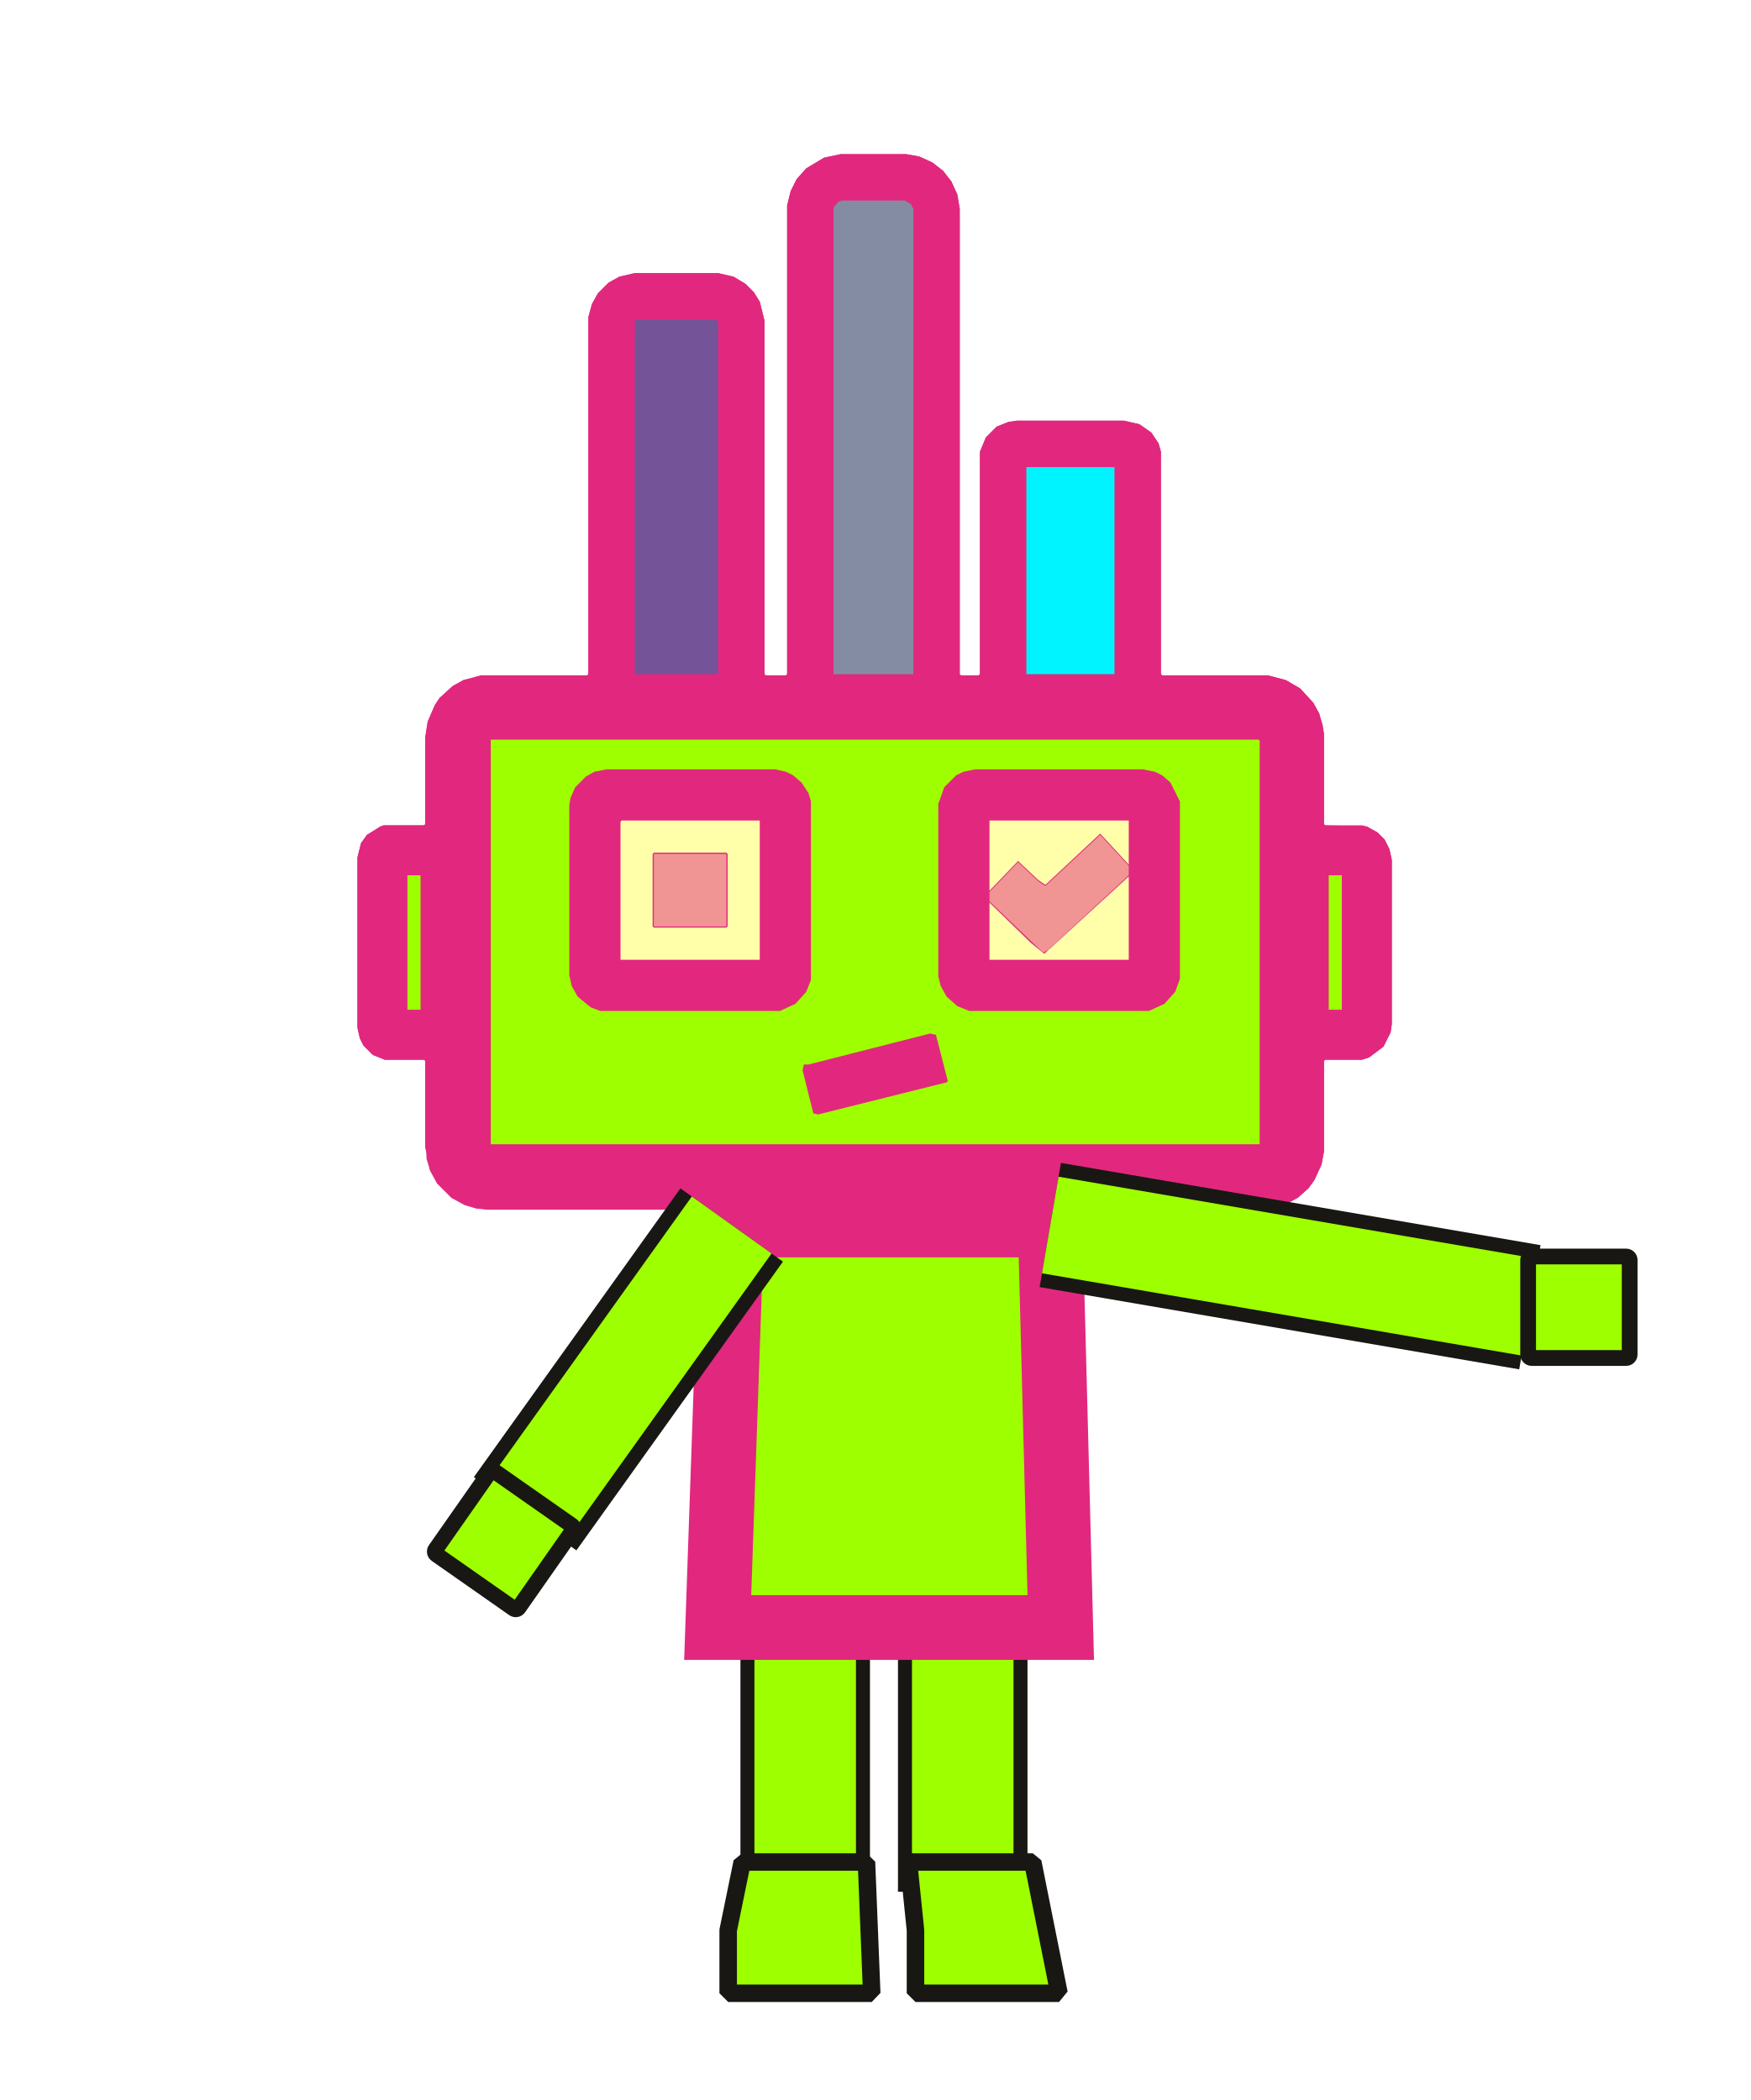
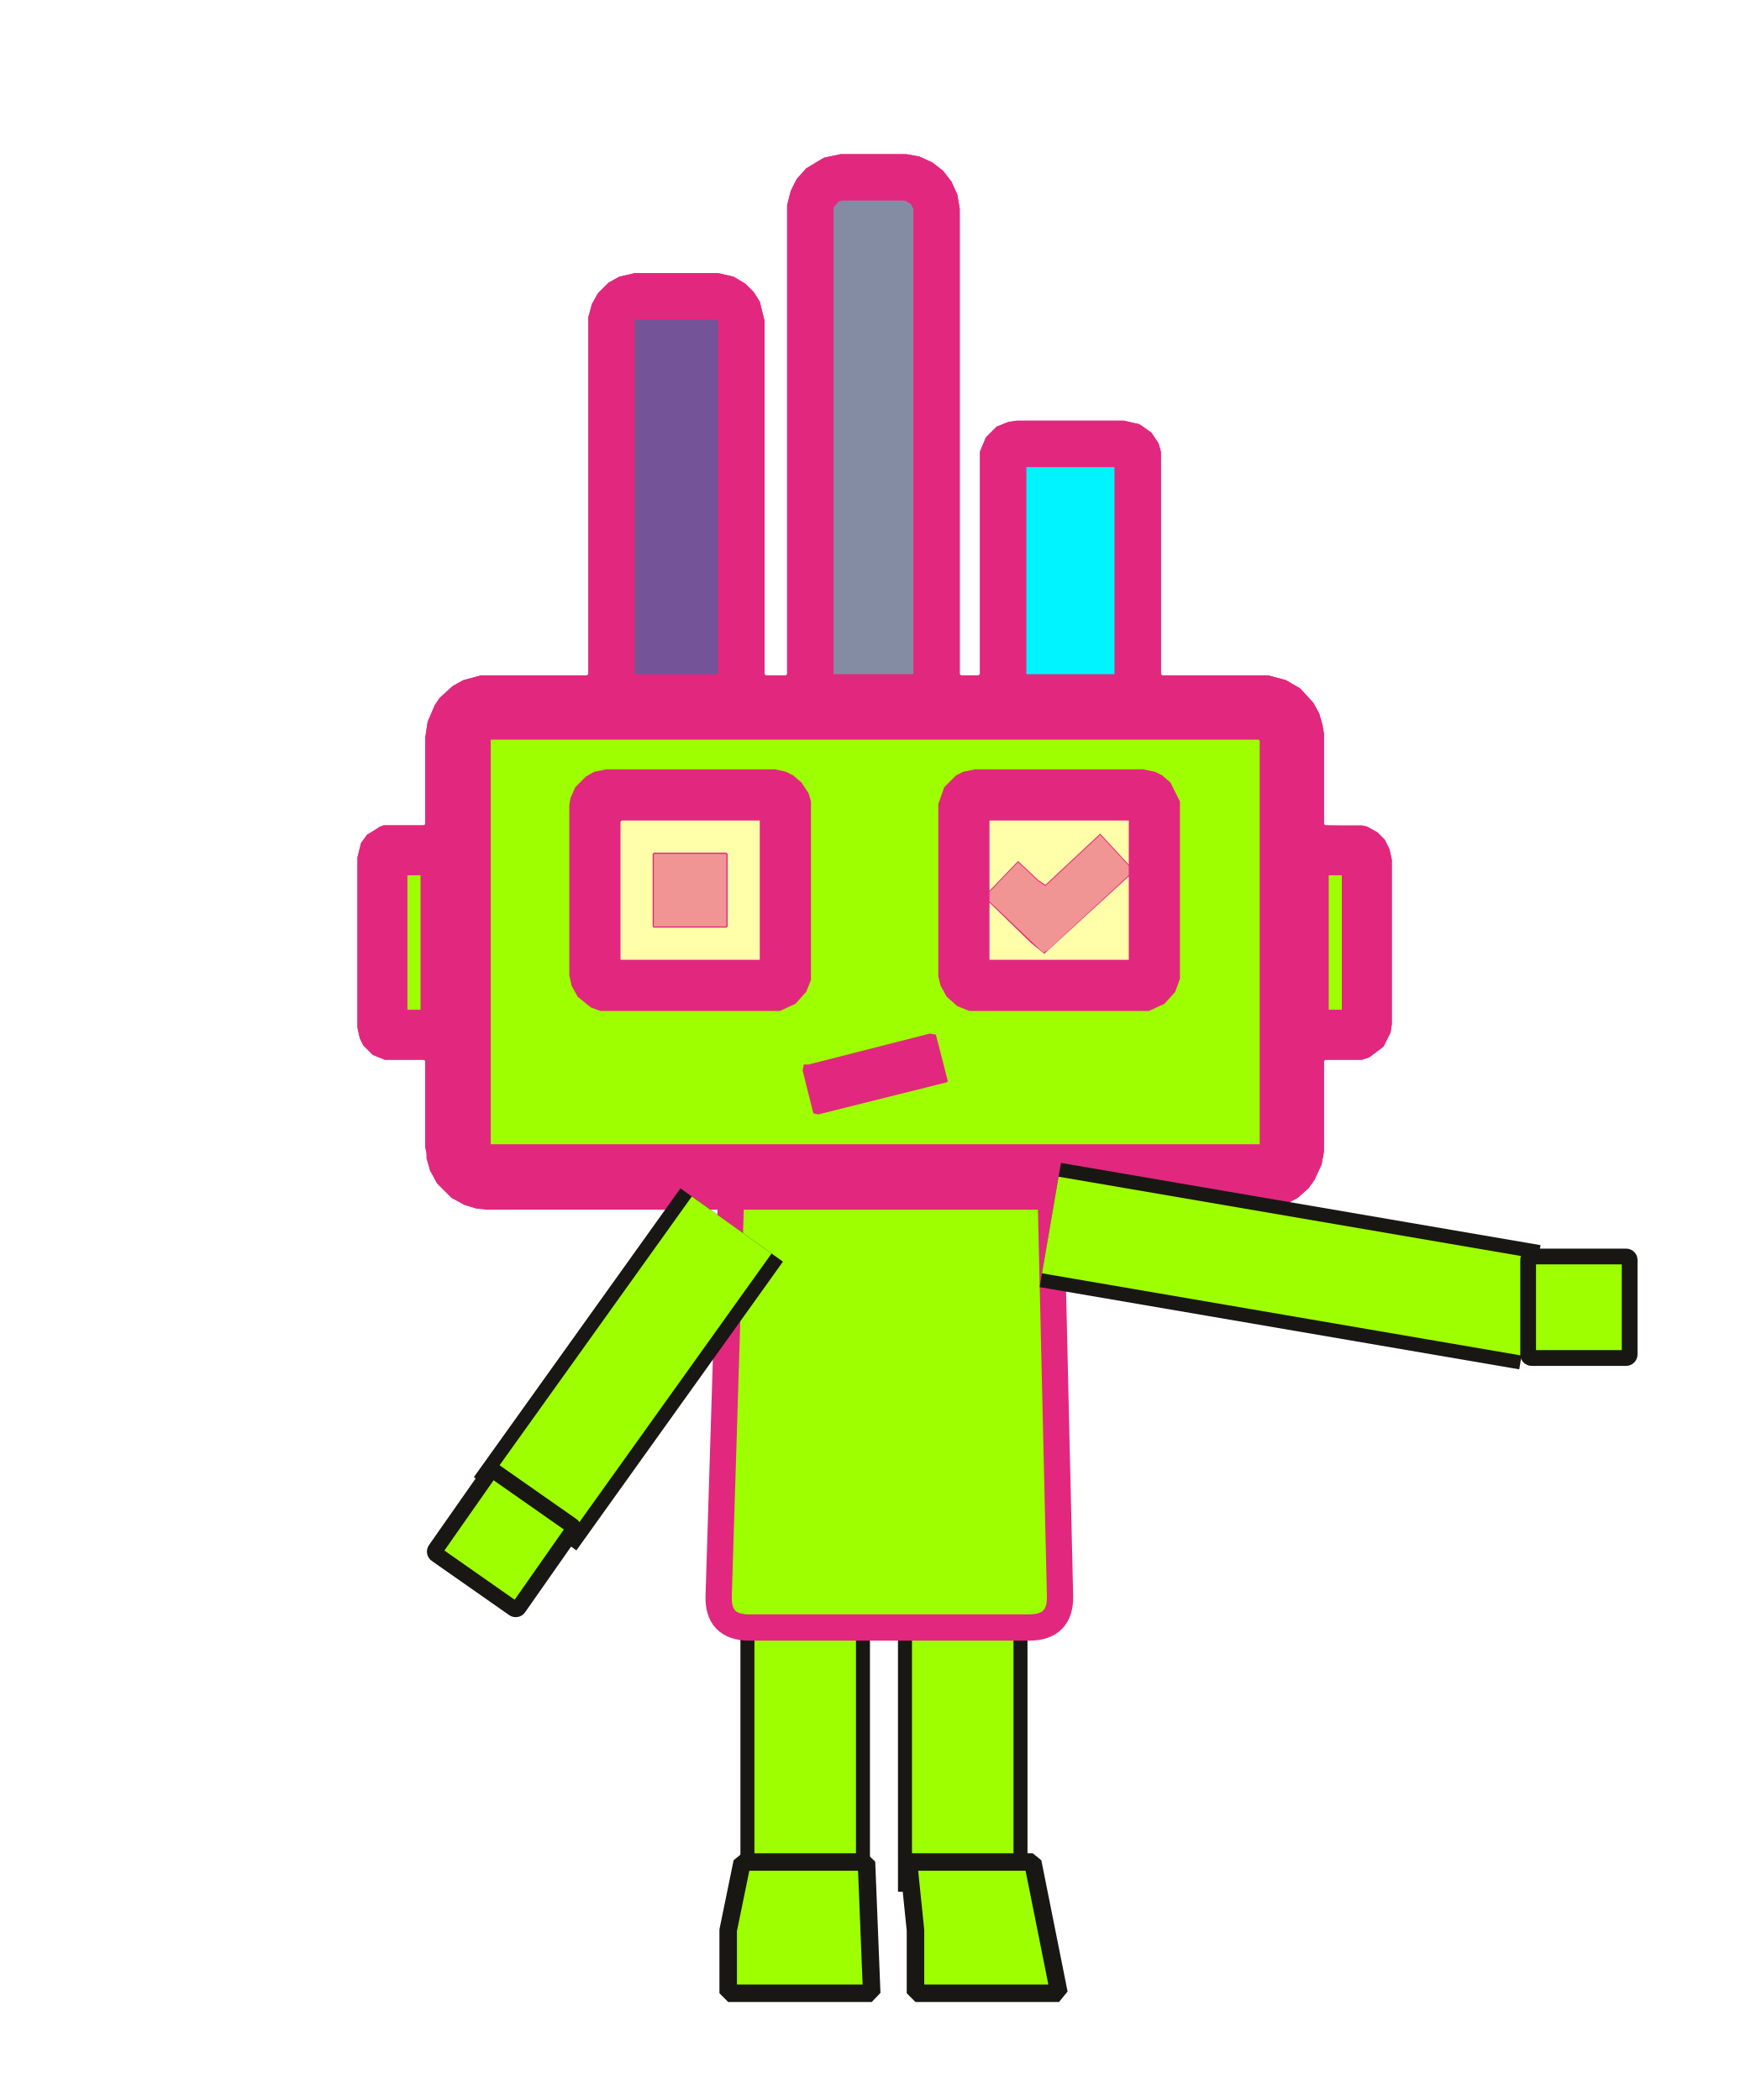
<svg xmlns="http://www.w3.org/2000/svg" width="1000" height="1200" viewBox="0 0 1000 1200" role="img" aria-label="Subo Present right">
  <g id="character">
    <g id="legs-and-feet">
      <g id="leg-left" data-core-width="58">
        <path d="M 460.00,923.00 L 460.00,1081.00" fill="none" stroke="#191713" stroke-width="74" stroke-linecap="butt" stroke-linejoin="bevel" />
        <path d="M 460.00,923.00 L 460.00,1081.00" fill="none" stroke="#9EFF00" stroke-width="58" stroke-linecap="butt" stroke-linejoin="bevel" />
      </g>
      <g id="leg-right" data-core-width="58">
        <path d="M 550.00,923.00 L 550.00,1081.00" fill="none" stroke="#191713" stroke-width="74" stroke-linecap="butt" stroke-linejoin="bevel" />
        <path d="M 550.00,923.00 L 550.00,1081.00" fill="none" stroke="#9EFF00" stroke-width="58" stroke-linecap="butt" stroke-linejoin="bevel" />
      </g>
      <path id="boot-left" d="M424,1064 L495,1064 L498,1139 L416,1139 L416,1103 Z" fill="#9EFF00" stroke="#191713" stroke-width="10" stroke-linejoin="bevel" />
      <path id="boot-right" d="M519,1064 L590,1064 L605,1139 L523,1139 L523,1103 Z" fill="#9EFF00" stroke="#191713" stroke-width="10" stroke-linejoin="bevel" />
    </g>
    <g id="torso" data-shoulder-left="418.00,700.00" data-shoulder-right="600.00,700.00">
-       <path d="M418,700 L600,700 L606,930 L410,930 Z" fill="#9EFF00" stroke="#E1287E" stroke-width="37" stroke-linejoin="miter" />
+       <path d="M 417.44,689.99 Q 418.00,672.00 436.00,672.00 L 582.00,672.00 Q 600.00,672.00 600.42,690.00 L 605.58,912.00 Q 606.00,930.00 588.00,930.00 L 428.00,930.00 Q 410.00,930.00 410.56,912.01 Z" fill="#9EFF00" stroke="#E1287E" stroke-width="15" stroke-linejoin="round" />
    </g>
    <g id="head-placement" transform="translate(160 50) scale(0.68) rotate(0.0 500 500)">
      <g id="subo-head-locked" data-source="logo_2d_authoritative.png" data-head-lock="v1.0">
        <path id="outer-ink" d="M457,59 L442,68 L434,77 L429,87 L426,99 L426,493 L425,494 L408,494 L407,493 L407,196 L403,180 L398,172 L391,165 L381,159 L368,156 L298,156 L285,159 L276,164 L267,173 L262,182 L259,193 L259,493 L258,494 L169,494 L154,498 L145,503 L134,513 L130,519 L124,533 L122,546 L122,619 L121,620 L87,620 L84,621 L73,628 L68,635 L65,647 L65,790 L67,799 L70,805 L78,813 L88,817 L121,817 L122,818 L122,891 L123,892 L123,900 L126,910 L132,921 L144,933 L155,939 L165,942 L172,942 L173,943 L826,943 L842,940 L855,933 L864,925 L869,918 L875,905 L877,894 L877,818 L878,817 L909,817 L915,815 L927,806 L933,794 L934,787 L934,649 L932,640 L928,632 L922,626 L913,621 L909,620 L878,620 L877,619 L877,543 L876,536 L873,526 L868,517 L857,505 L845,498 L830,494 L741,494 L740,493 L740,306 L738,299 L732,290 L722,283 L709,280 L619,280 L612,281 L602,285 L593,294 L588,306 L588,493 L587,494 L572,494 L571,493 L571,102 L569,90 L564,79 L557,70 L548,63 L537,58 L526,56 L471,56Z" fill="#E1287E" />
        <path id="logo-magenta" d="M457,59 L442,68 L434,77 L429,87 L426,99 L426,493 L425,494 L408,494 L407,493 L407,196 L403,180 L398,172 L391,165 L381,159 L368,156 L298,156 L285,159 L276,164 L267,173 L262,182 L259,193 L259,493 L258,494 L169,494 L154,498 L145,503 L134,513 L130,519 L124,533 L122,546 L122,619 L121,620 L87,620 L73,628 L68,635 L65,647 L65,790 L67,799 L70,805 L78,813 L88,817 L121,817 L122,818 L122,891 L126,910 L132,921 L144,933 L155,939 L165,942 L173,943 L826,943 L842,940 L855,933 L864,925 L869,918 L875,905 L877,894 L877,818 L878,817 L909,817 L915,815 L927,806 L933,794 L934,787 L934,649 L932,640 L928,632 L922,626 L913,621 L878,620 L877,619 L877,543 L873,526 L868,517 L857,505 L845,498 L830,494 L741,494 L740,493 L740,306 L738,299 L732,290 L722,283 L709,280 L619,280 L612,281 L602,285 L593,294 L588,306 L588,493 L587,494 L572,494 L571,493 L571,102 L569,90 L564,79 L557,70 L548,63 L537,58 L526,56 L471,56Z M881,660 L892,660 L893,661 L893,775 L891,777 L881,777 L880,776 L880,661Z M107,660 L118,660 L119,661 L119,776 L118,777 L108,777 L106,775 L106,661Z M175,548 L176,547 L823,547 L824,548 L824,889 L823,890 L177,890 L175,888Z M550,796 L445,822 L441,822 L440,825 L449,862 L559,835Z M567,580 L557,592 L554,605 L554,744 L556,755 L563,766 L568,770 L581,775 L728,775 L736,773 L744,768 L750,761 L755,747 L755,603 L754,597 L750,588 L742,580 L731,575 L579,575Z M595,616 L596,615 L713,615 L714,616 L714,734 L713,735 L596,735 L595,734Z M256,581 L250,587 L246,595 L244,606 L244,744 L247,757 L253,766 L258,770 L271,775 L418,775 L426,773 L434,768 L440,761 L445,747 L445,602 L440,588 L432,580 L421,575 L269,575Z M285,616 L286,615 L403,615 L404,616 L404,734 L403,735 L286,735 L285,734Z M626,318 L702,318 L703,319 L703,493 L702,494 L626,494 L625,493 L625,319Z M300,194 L366,194 L369,197 L369,493 L368,494 L298,494 L297,493 L297,196Z M471,94 L525,94 L528,95 L532,99 L533,102 L533,493 L532,494 L465,494 L464,493 L464,101Z" fill="#E1287E" fill-rule="evenodd" />
        <path id="logo-lime" d="M881,662 L881,775 L892,775 L892,662Z M107,662 L107,775 L118,775 L118,662Z M177,548 L177,888 L823,888 L823,549 L822,548Z M551,796 L561,835 L560,836 L452,863 L448,862 L439,826 L440,821 L444,821 L546,795Z M568,578 L574,575 L584,573 L725,573 L735,575 L741,578 L748,584 L756,600 L756,749 L752,760 L743,770 L730,776 L579,776 L569,772 L560,764 L555,755 L553,747 L553,602 L558,588Z M257,579 L264,575 L274,573 L416,573 L425,575 L431,578 L438,584 L444,593 L446,600 L446,750 L442,760 L433,770 L420,776 L269,776 L261,773 L250,764 L245,755 L243,746 L243,603 L244,597 L248,588Z" fill="#9EFF00" fill-rule="evenodd" />
        <path id="logo-gray" d="M472,95 L469,96 L465,101 L465,493 L532,493 L532,102 L530,98 L525,95Z" fill="#848CA4" fill-rule="evenodd" />
        <path id="logo-purple" d="M300,195 L298,196 L298,493 L368,493 L368,197 L366,195Z" fill="#745399" fill-rule="evenodd" />
        <path id="logo-cream" d="M713,663 L642,728 L631,719 L596,685 L596,733 L713,733Z M596,616 L596,675 L620,650 L637,666 L643,670 L689,627 L713,653 L713,616Z M287,616 L286,617 L286,733 L403,733 L403,616Z M313,644 L314,643 L375,643 L376,644 L376,705 L375,706 L314,706 L313,705Z" fill="#FFFFAA" fill-rule="evenodd" />
        <path id="logo-cyan" d="M627,319 L627,493 L701,493 L701,319Z" fill="#00F4FF" fill-rule="evenodd" />
        <path id="logo-salmon" d="M314,644 L314,705 L375,705 L375,644Z M689,628 L643,671 L637,667 L620,651 L596,676 L596,684 L641,727 L645,725 L713,662 L713,654Z" fill="#F09494" fill-rule="evenodd" />
      </g>
    </g>
    <g id="arms-front">
      <g id="arm-left" data-core-width="56">
        <path d="M 418.00,700.00 L 300.00,865.00" fill="none" stroke="#191713" stroke-width="72" stroke-linecap="butt" stroke-linejoin="bevel" />
        <path d="M 418.00,700.00 L 300.00,865.00" fill="none" stroke="#9EFF00" stroke-width="56" stroke-linecap="butt" stroke-linejoin="bevel" />
      </g>
      <g id="arm-right" data-core-width="56">
        <path d="M 600.00,700.00 L 874.00,747.00" fill="none" stroke="#191713" stroke-width="72" stroke-linecap="butt" stroke-linejoin="bevel" />
        <path d="M 600.00,700.00 L 874.00,747.00" fill="none" stroke="#9EFF00" stroke-width="56" stroke-linecap="butt" stroke-linejoin="bevel" />
      </g>
    </g>
    <g id="hand-left" data-hand-anchor="288.00,880.00" transform="rotate(35 288 880)">
      <rect x="259" y="851" width="58" height="58" rx="2" fill="#9EFF00" stroke="#191713" stroke-width="9" />
    </g>
    <g id="hand-right" data-hand-anchor="902.00,747.00" transform="rotate(0 902 747)">
      <rect x="873" y="718" width="58" height="58" rx="2" fill="#9EFF00" stroke="#191713" stroke-width="9" />
    </g>
  </g>
</svg>
